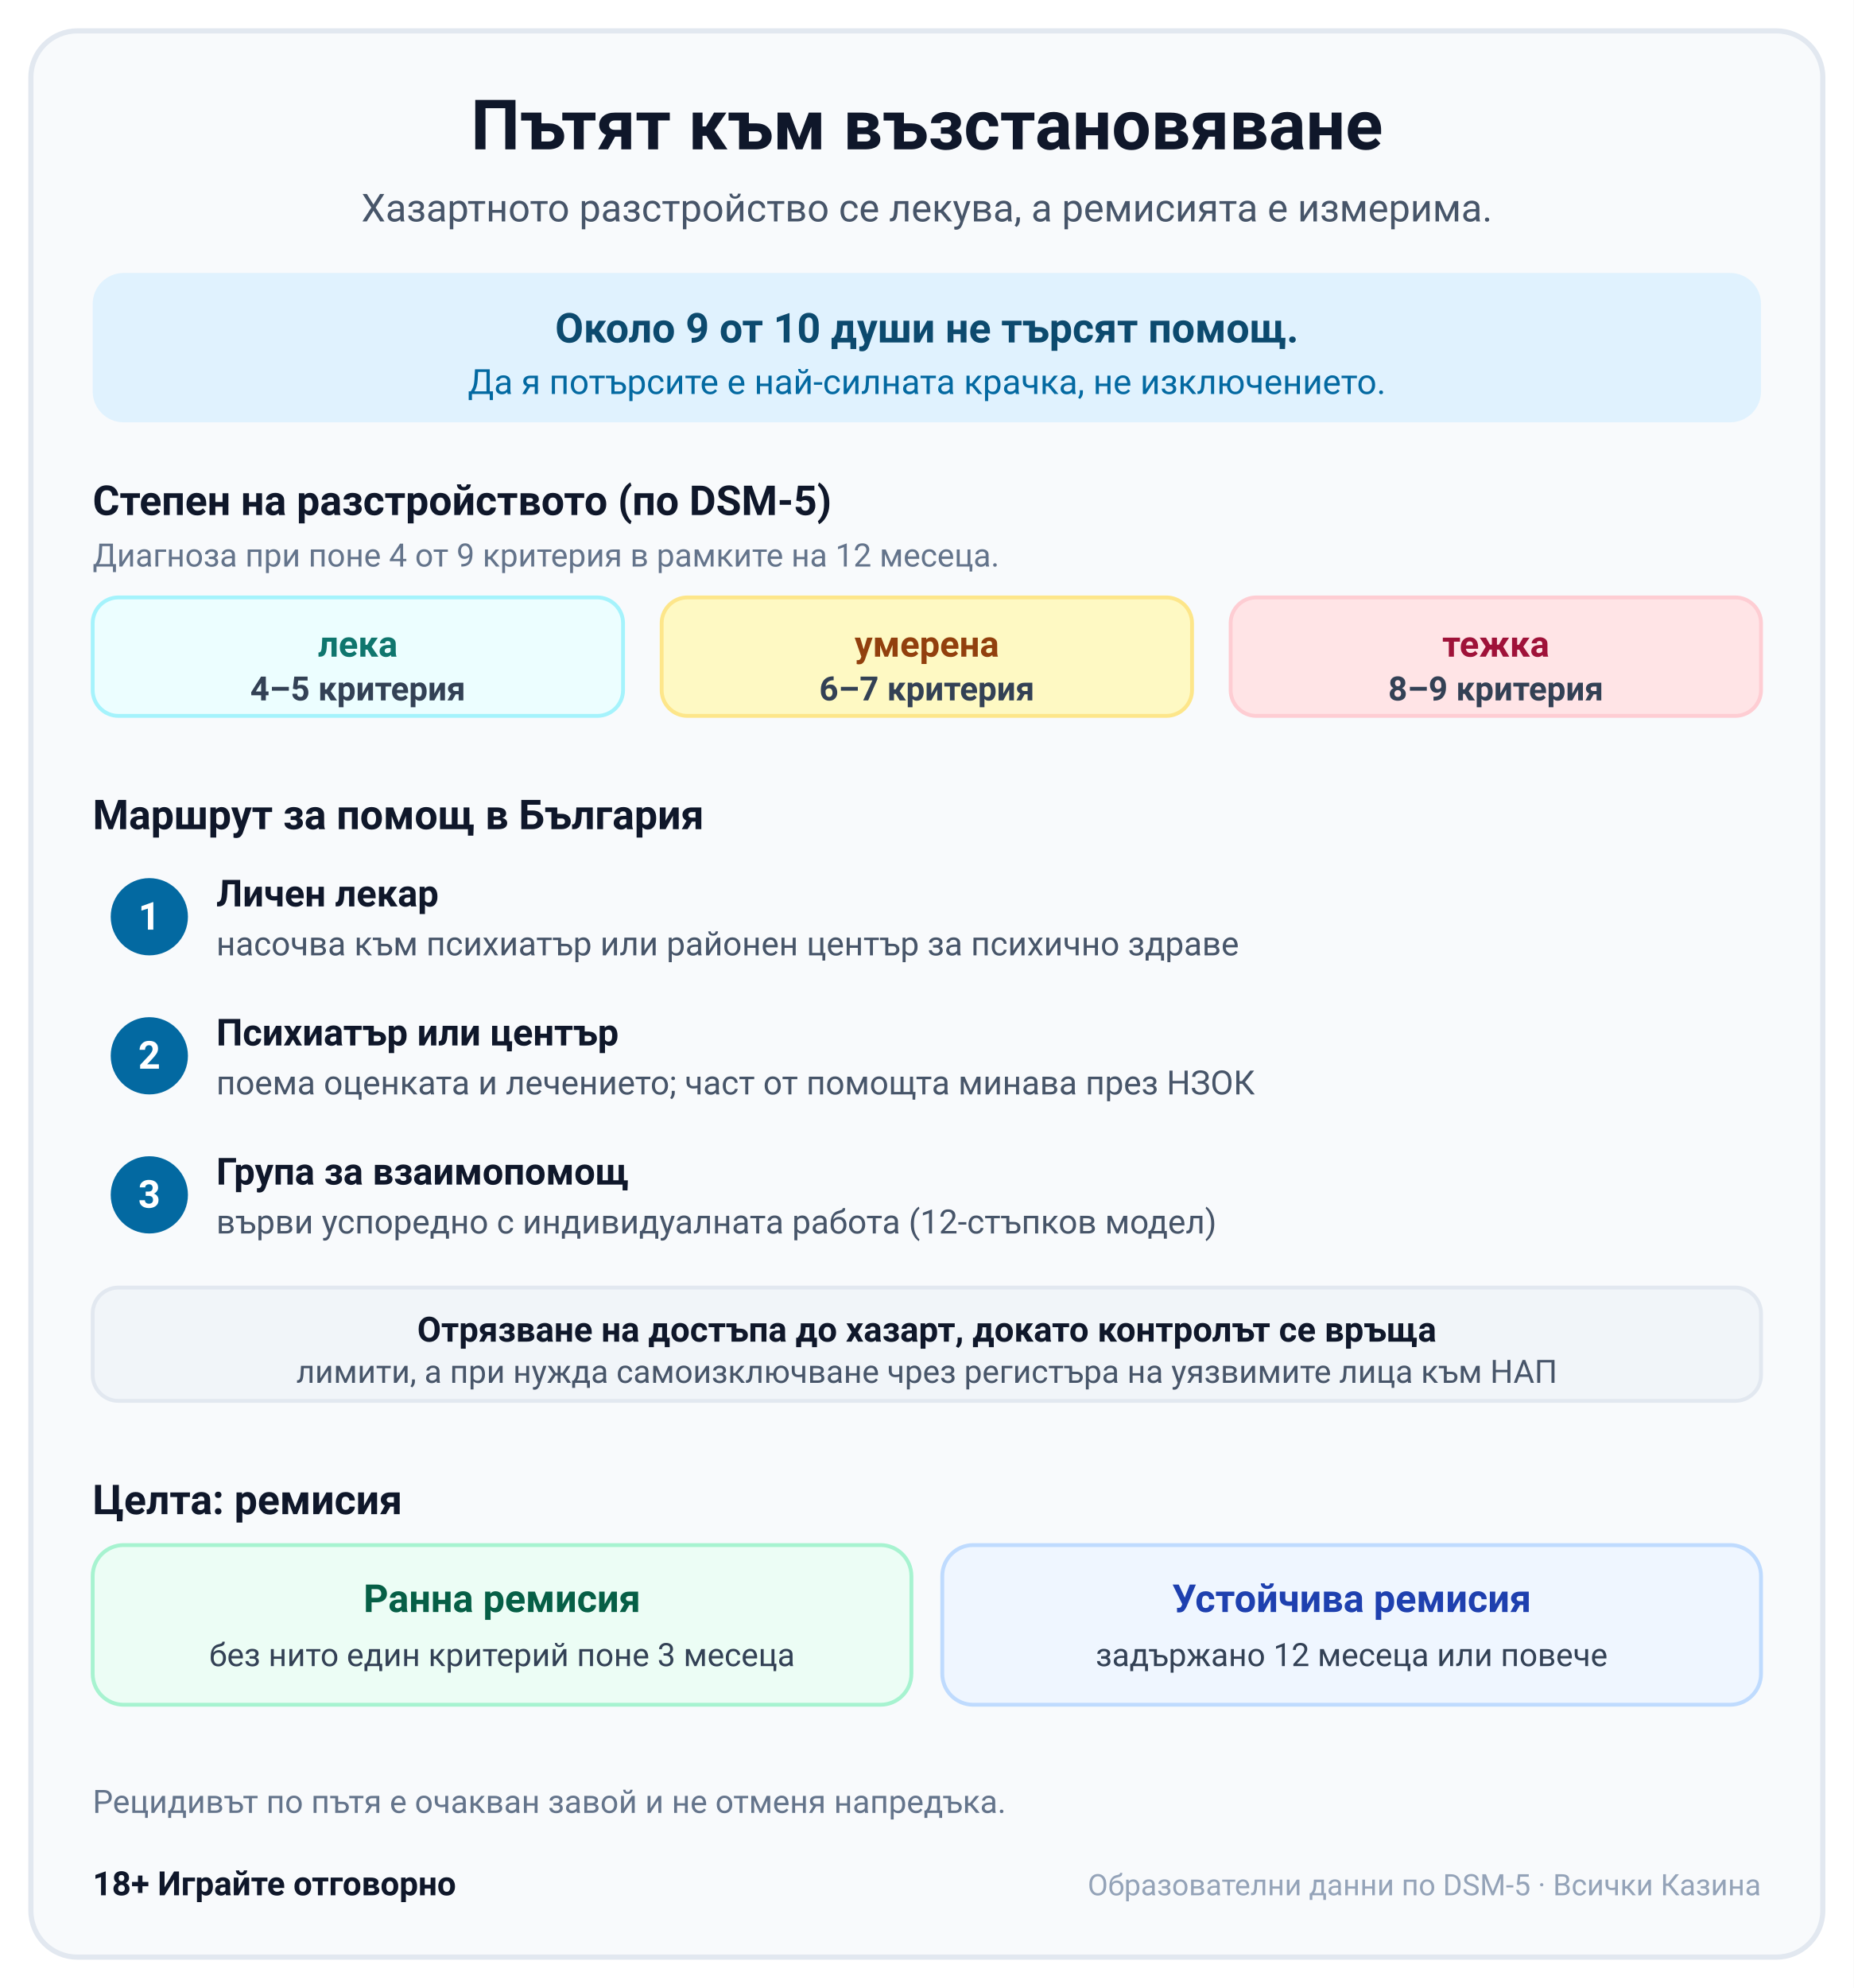
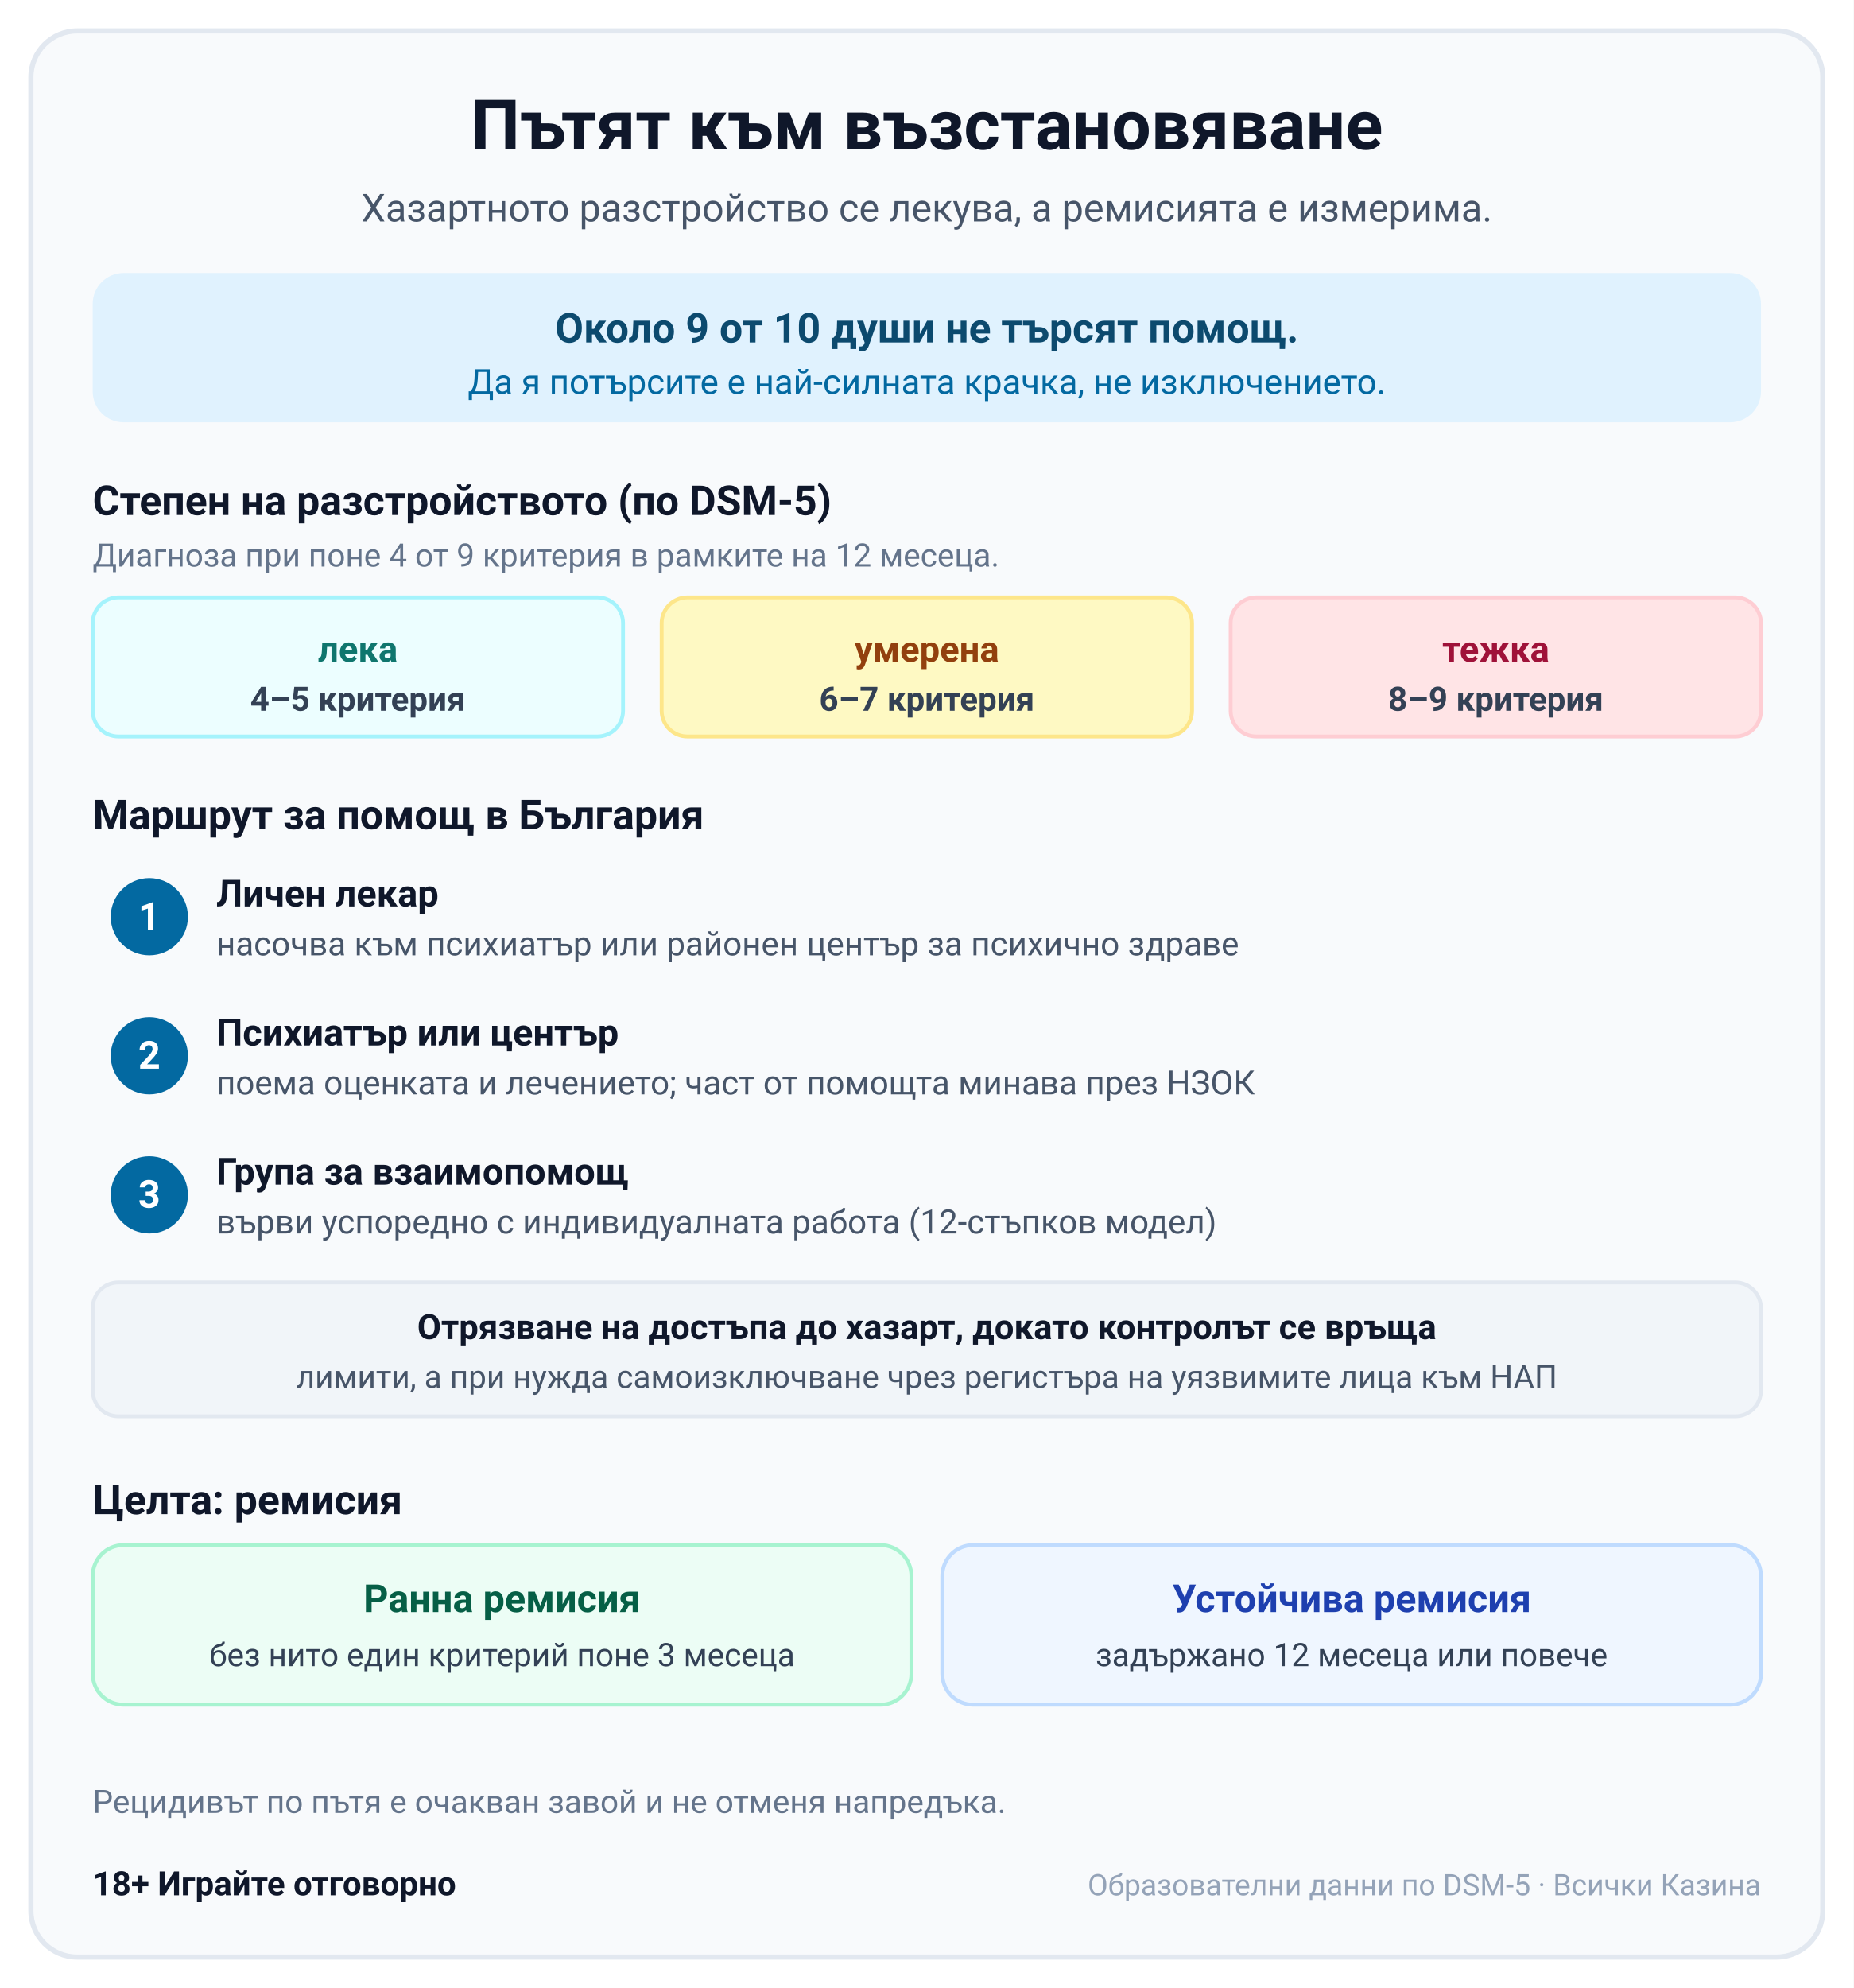
<svg xmlns="http://www.w3.org/2000/svg" viewBox="0 0 720 772" font-family="'Segoe UI',Roboto,Helvetica,Arial,sans-serif" role="img" aria-label="Инфографика: пътят към възстановяване от хазартна зависимост — степени по DSM-5, маршрут за помощ в България и дефиниция на ремисия">
  <rect x="0" y="0" width="720" height="772" fill="#ffffff" />
  <rect x="12" y="12" width="696" height="748" rx="18" fill="#f8fafc" stroke="#e2e8f0" stroke-width="2" />
  <text x="360" y="58" text-anchor="middle" font-size="27" font-weight="700" fill="#0f172a">Пътят към възстановяване</text>
  <text x="360" y="86" text-anchor="middle" font-size="15" fill="#475569">Хазартното разстройство се лекува, а ремисията е измерима.</text>
  <rect x="36" y="106" width="648" height="58" rx="12" fill="#e0f2fe" />
  <text x="360" y="133" text-anchor="middle" font-size="16" font-weight="600" fill="#0c4a6e">Около 9 от 10 души не търсят помощ.</text>
  <text x="360" y="153" text-anchor="middle" font-size="13.5" fill="#0369a1">Да я потърсите е най-силната крачка, не изключението.</text>
  <text x="36" y="200" text-anchor="start" font-size="16" font-weight="700" fill="#0f172a">Степен на разстройството (по DSM-5)</text>
  <text x="36" y="220" text-anchor="start" font-size="12.5" fill="#64748b">Диагноза при поне 4 от 9 критерия в рамките на 12 месеца.</text>
  <g font-size="14" font-weight="600">
-     <rect x="36" y="232" width="206" height="46" rx="10" fill="#ecfeff" stroke="#a5f3fc" stroke-width="1.5" />
-     <text x="139" y="255" text-anchor="middle" fill="#0f766e">лека</text>
-     <text x="139" y="272" text-anchor="middle" font-size="13" fill="#334155">4–5 критерия</text>
-     <rect x="257" y="232" width="206" height="46" rx="10" fill="#fef9c3" stroke="#fde68a" stroke-width="1.5" />
-     <text x="360" y="255" text-anchor="middle" fill="#92400e">умерена</text>
-     <text x="360" y="272" text-anchor="middle" font-size="13" fill="#334155">6–7 критерия</text>
-     <rect x="478" y="232" width="206" height="46" rx="10" fill="#ffe4e6" stroke="#fecdd3" stroke-width="1.5" />
-     <text x="581" y="255" text-anchor="middle" fill="#9f1239">тежка</text>
-     <text x="581" y="272" text-anchor="middle" font-size="13" fill="#334155">8–9 критерия</text>
+     <rect x="36" y="232" width="206" height="54" rx="10" fill="#ecfeff" stroke="#a5f3fc" stroke-width="1.5" />
+     <text x="139" y="257" text-anchor="middle" fill="#0f766e">лека</text>
+     <text x="139" y="276" text-anchor="middle" font-size="13" fill="#334155">4–5 критерия</text>
+     <rect x="257" y="232" width="206" height="54" rx="10" fill="#fef9c3" stroke="#fde68a" stroke-width="1.5" />
+     <text x="360" y="257" text-anchor="middle" fill="#92400e">умерена</text>
+     <text x="360" y="276" text-anchor="middle" font-size="13" fill="#334155">6–7 критерия</text>
+     <rect x="478" y="232" width="206" height="54" rx="10" fill="#ffe4e6" stroke="#fecdd3" stroke-width="1.5" />
+     <text x="581" y="257" text-anchor="middle" fill="#9f1239">тежка</text>
+     <text x="581" y="276" text-anchor="middle" font-size="13" fill="#334155">8–9 критерия</text>
  </g>
  <text x="36" y="322" text-anchor="start" font-size="16" font-weight="700" fill="#0f172a">Маршрут за помощ в България</text>
  <g>
    <circle cx="58" cy="356" r="15" fill="#0369a1" />
    <text x="58" y="361" text-anchor="middle" font-size="15" font-weight="700" fill="#ffffff">1</text>
    <text x="84" y="352" text-anchor="start" font-size="14.5" font-weight="600" fill="#0f172a">Личен лекар</text>
    <text x="84" y="371" text-anchor="start" font-size="13" fill="#475569">насочва към психиатър или районен център за психично здраве</text>
  </g>
  <g>
    <circle cx="58" cy="410" r="15" fill="#0369a1" />
    <text x="58" y="415" text-anchor="middle" font-size="15" font-weight="700" fill="#ffffff">2</text>
    <text x="84" y="406" text-anchor="start" font-size="14.5" font-weight="600" fill="#0f172a">Психиатър или център</text>
    <text x="84" y="425" text-anchor="start" font-size="13" fill="#475569">поема оценката и лечението; част от помощта минава през НЗОК</text>
  </g>
  <g>
    <circle cx="58" cy="464" r="15" fill="#0369a1" />
    <text x="58" y="469" text-anchor="middle" font-size="15" font-weight="700" fill="#ffffff">3</text>
    <text x="84" y="460" text-anchor="start" font-size="14.5" font-weight="600" fill="#0f172a">Група за взаимопомощ</text>
    <text x="84" y="479" text-anchor="start" font-size="13" fill="#475569">върви успоредно с индивидуалната работа (12-стъпков модел)</text>
  </g>
-   <rect x="36" y="500" width="648" height="44" rx="10" fill="#f1f5f9" stroke="#e2e8f0" stroke-width="1.5" />
-   <text x="360" y="521" text-anchor="middle" font-size="13.5" font-weight="600" fill="#0f172a">Отрязване на достъпа до хазарт, докато контролът се връща</text>
-   <text x="360" y="537" text-anchor="middle" font-size="12.5" fill="#475569">лимити, а при нужда самоизключване чрез регистъра на уязвимите лица към НАП</text>
+   <rect x="36" y="498" width="648" height="52" rx="10" fill="#f1f5f9" stroke="#e2e8f0" stroke-width="1.5" />
+   <text x="360" y="520" text-anchor="middle" font-size="13.5" font-weight="600" fill="#0f172a">Отрязване на достъпа до хазарт, докато контролът се връща</text>
+   <text x="360" y="539" text-anchor="middle" font-size="12.5" fill="#475569">лимити, а при нужда самоизключване чрез регистъра на уязвимите лица към НАП</text>
  <text x="36" y="588" text-anchor="start" font-size="16" font-weight="700" fill="#0f172a">Целта: ремисия</text>
  <g>
    <rect x="36" y="600" width="318" height="62" rx="12" fill="#ecfdf5" stroke="#a7f3d0" stroke-width="1.5" />
    <text x="195" y="626" text-anchor="middle" font-size="15" font-weight="700" fill="#065f46">Ранна ремисия</text>
    <text x="195" y="647" text-anchor="middle" font-size="12.5" fill="#334155">без нито един критерий поне 3 месеца</text>
    <rect x="366" y="600" width="318" height="62" rx="12" fill="#eff6ff" stroke="#bfdbfe" stroke-width="1.5" />
    <text x="525" y="626" text-anchor="middle" font-size="15" font-weight="700" fill="#1e40af">Устойчива ремисия</text>
    <text x="525" y="647" text-anchor="middle" font-size="12.5" fill="#334155">задържано 12 месеца или повече</text>
  </g>
  <text x="36" y="704" text-anchor="start" font-size="12.5" fill="#64748b">Рецидивът по пътя е очакван завой и не отменя напредъка.</text>
  <text x="36" y="736" text-anchor="start" font-size="13" font-weight="700" fill="#0f172a">18+ Играйте отговорно</text>
  <text x="684" y="736" text-anchor="end" font-size="11.5" fill="#94a3b8">Образователни данни по DSM-5 · Всички Казина</text>
</svg>
